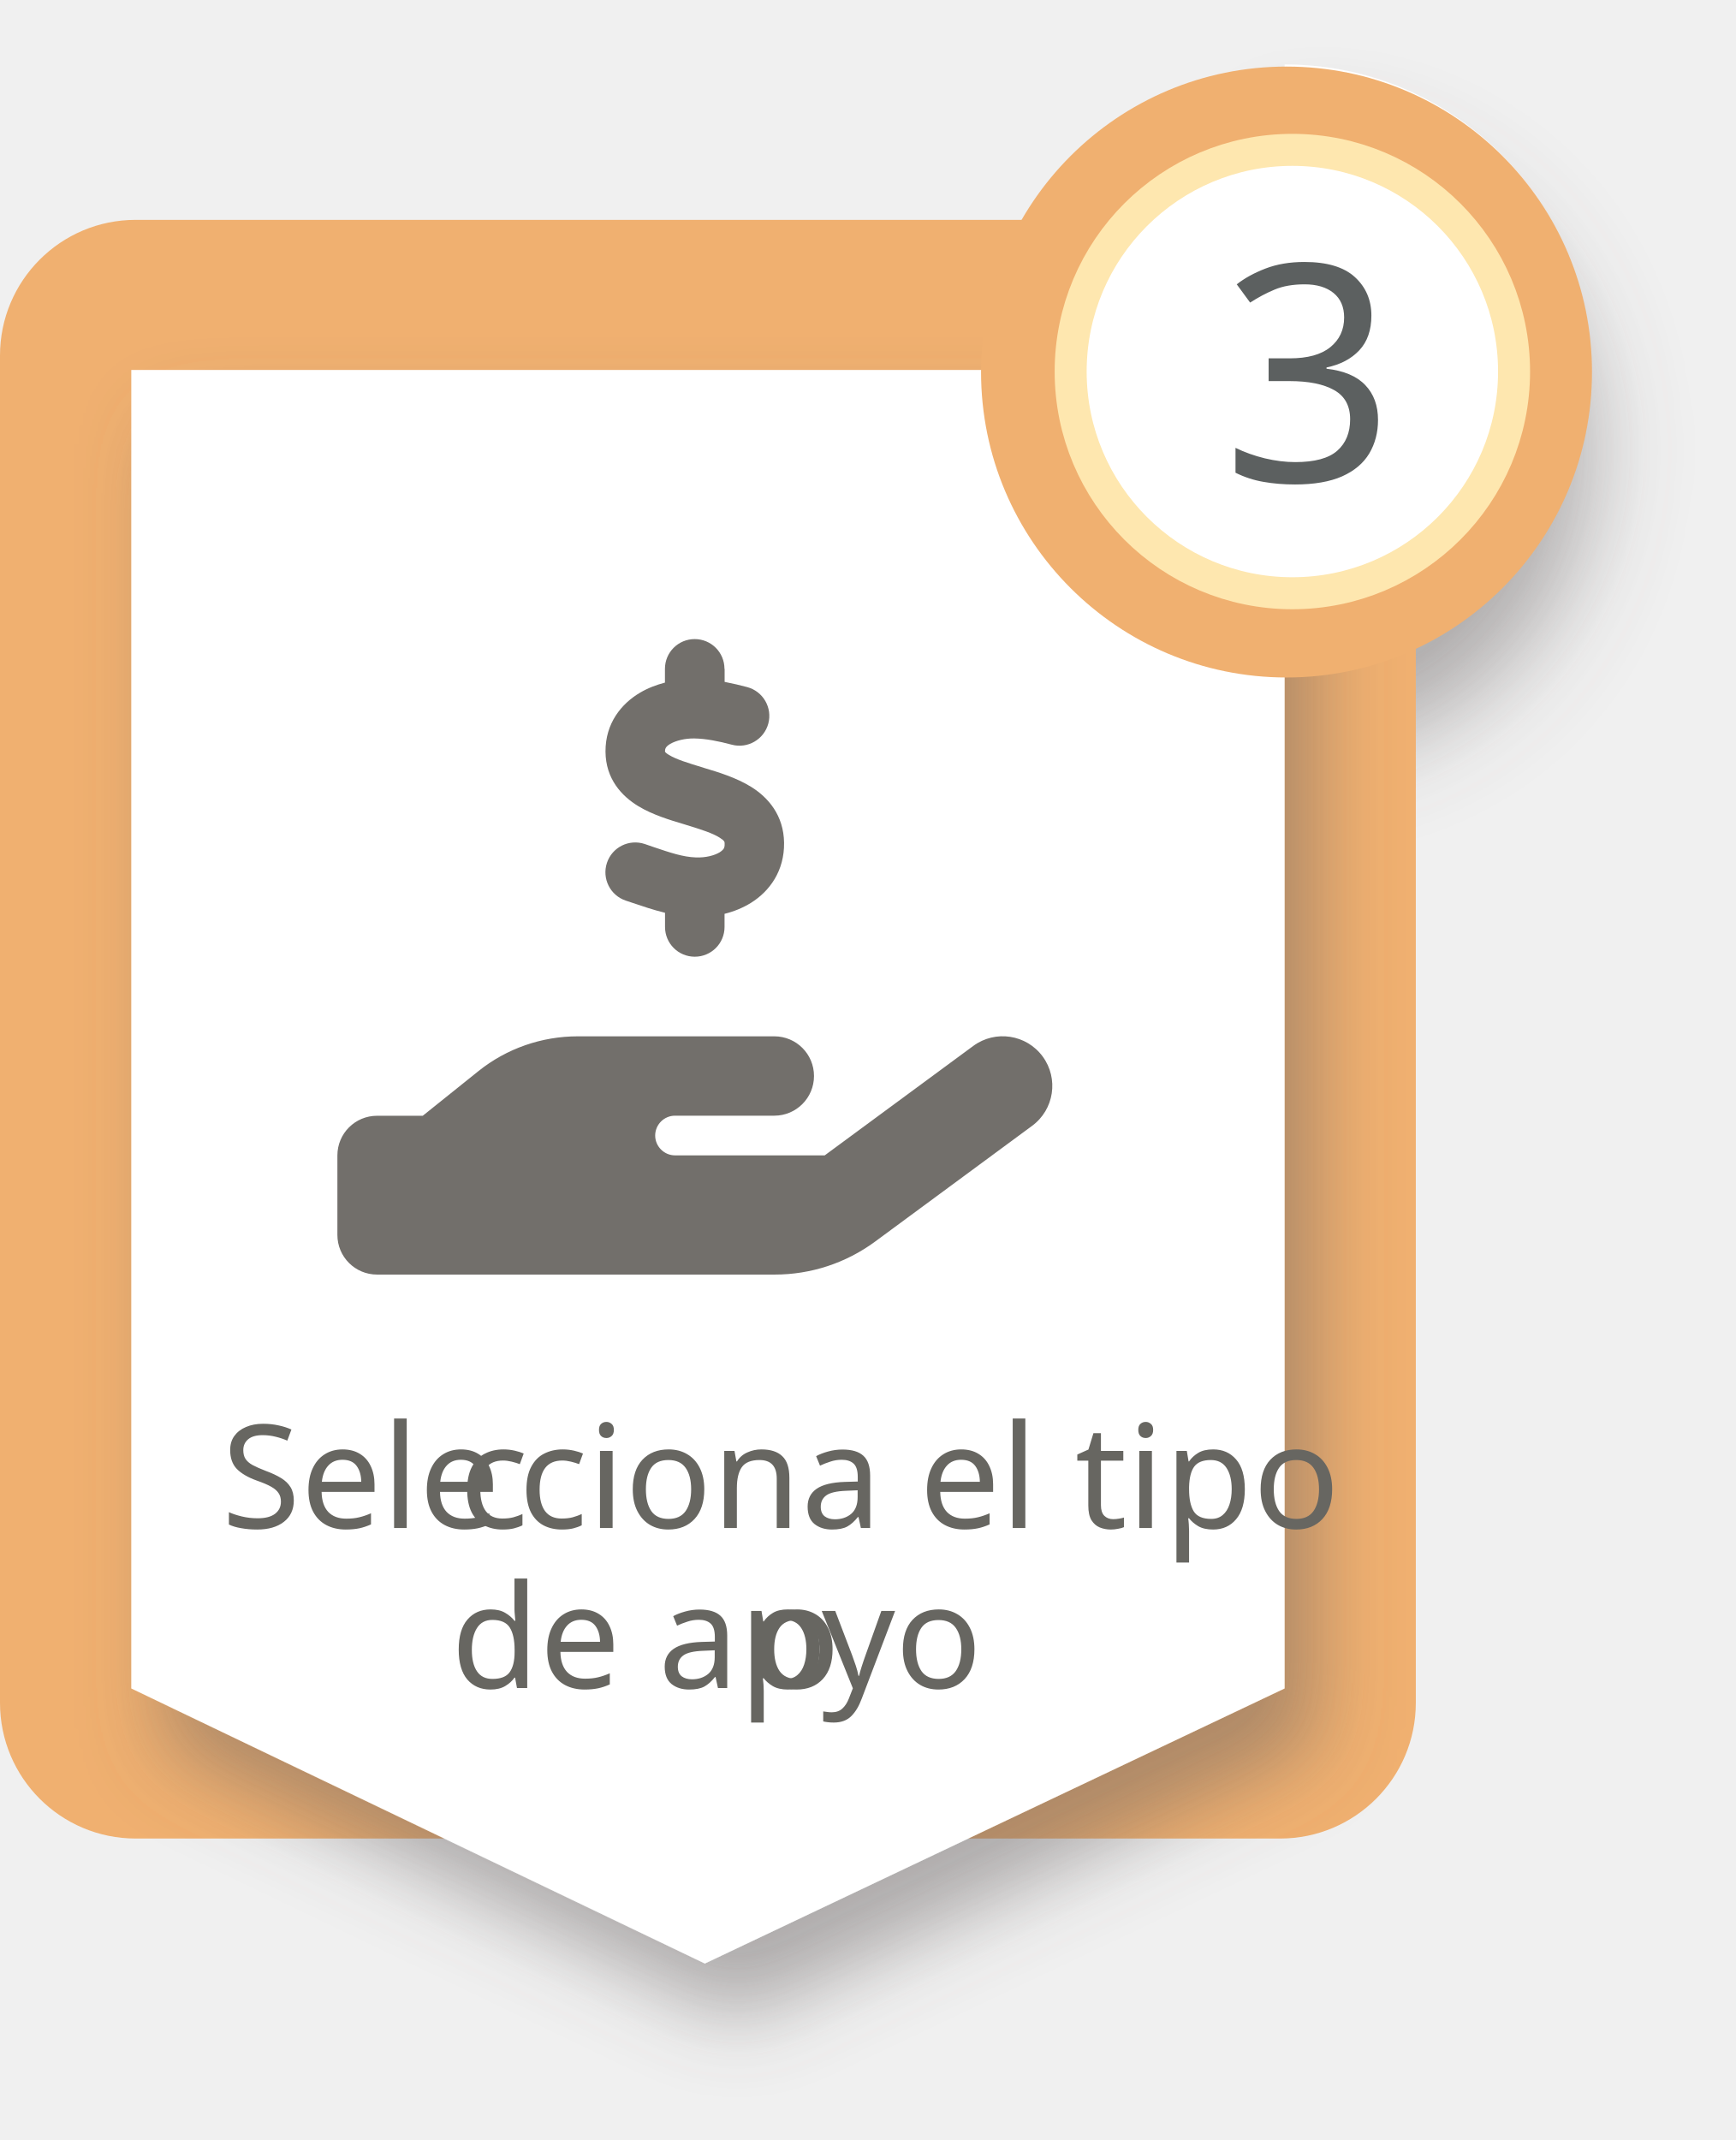
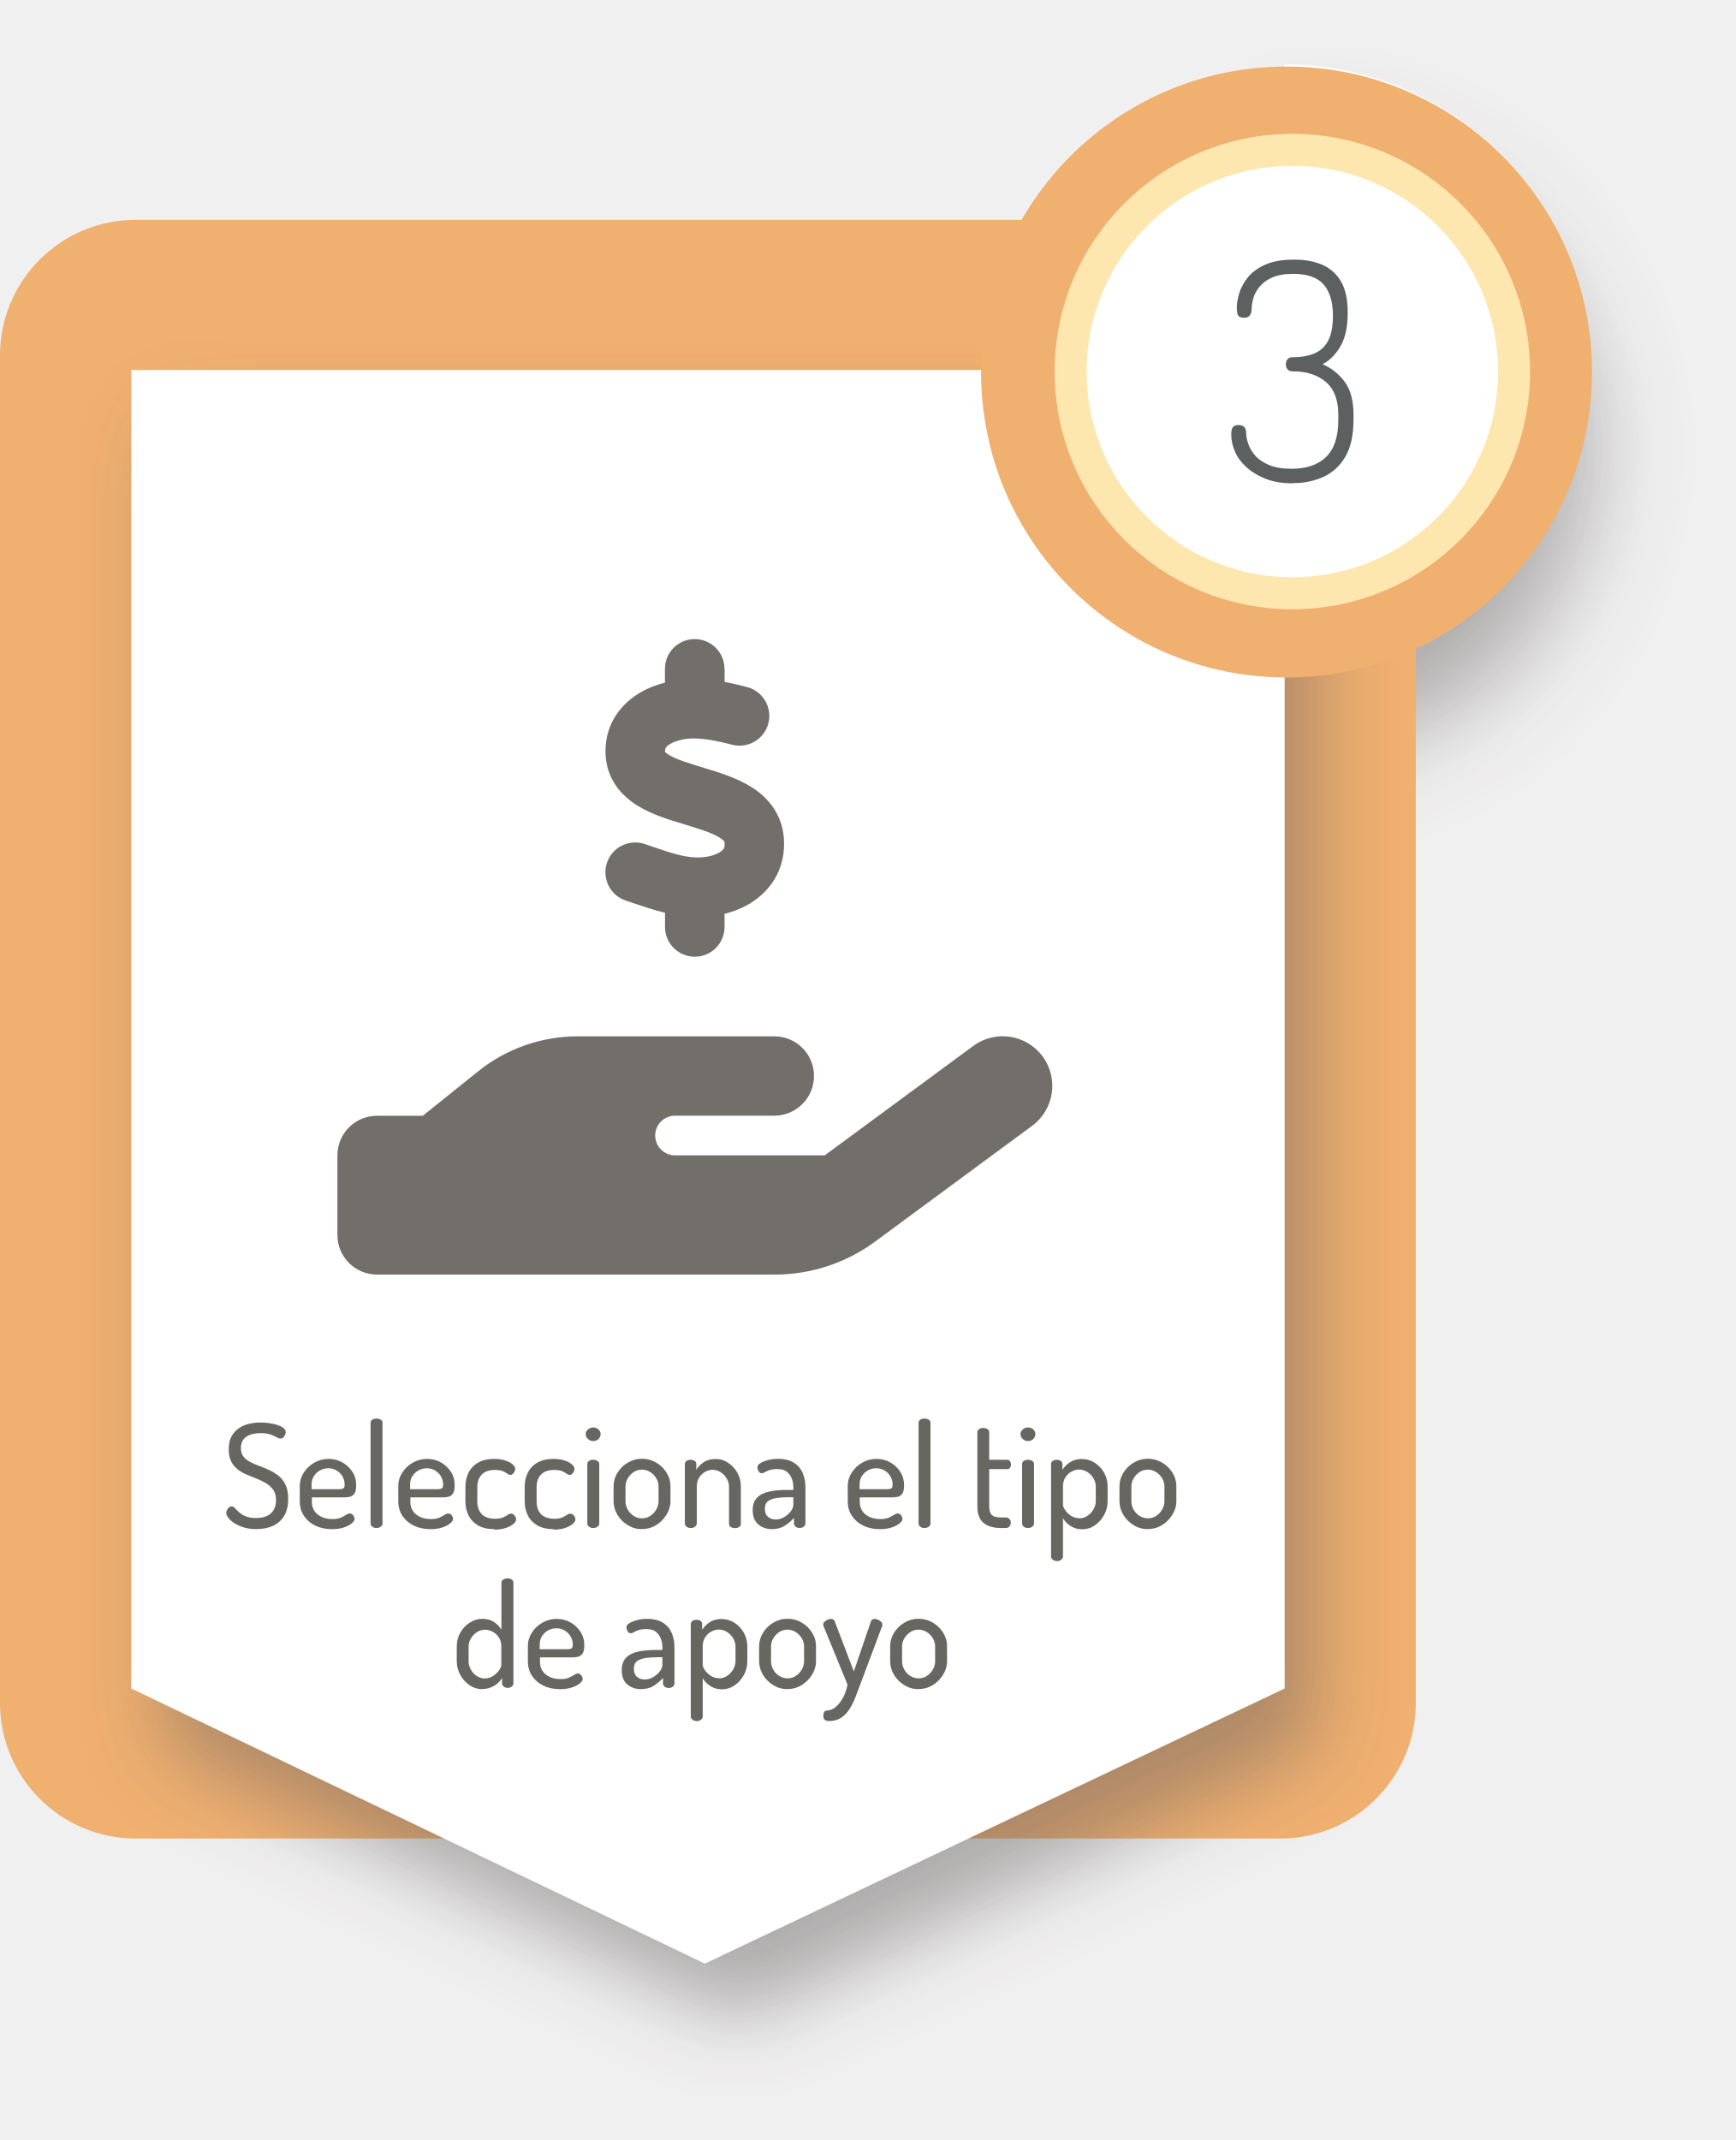
<svg xmlns="http://www.w3.org/2000/svg" viewBox="0 0 216.97 267.48">
  <defs>
-     <style>.cls-1{fill:#5c6060;font-family:Dosis-Light, Dosis;font-size:37.9px;font-variation-settings:'wght' 300;}.cls-2{fill:#f0b070;}.cls-3{fill:#726f6b;}.cls-4{letter-spacing:0em;}.cls-5{mix-blend-mode:color-dodge;}.cls-5,.cls-6,.cls-7{fill:#fff;}.cls-8{letter-spacing:0em;}.cls-6{filter:url(#drop-shadow-1);}.cls-7{filter:url(#drop-shadow-2);}.cls-9{fill:#676661;font-family:Dosis-Medium, Dosis;font-size:18px;font-variation-settings:'wght' 500;}.cls-10{isolation:isolate;}.cls-11{fill:none;mix-blend-mode:screen;stroke:#f0b070;stroke-miterlimit:10;stroke-width:8px;}</style>
+     <style>.cls-1{fill:#676661;}.cls-2{fill:#f0b070;}.cls-3{fill:#5c6060;}.cls-4{fill:#726f6b;}.cls-5{mix-blend-mode:color-dodge;}.cls-5,.cls-6,.cls-7{fill:#fff;}.cls-6{filter:url(#drop-shadow-1);}.cls-7{filter:url(#drop-shadow-2);}.cls-8{isolation:isolate;}.cls-9{fill:none;mix-blend-mode:screen;stroke:#f0b070;stroke-miterlimit:10;stroke-width:8px;}</style>
    <filter id="drop-shadow-1" filterUnits="userSpaceOnUse">
      <feOffset dx="0" dy="10" />
      <feGaussianBlur result="blur" stdDeviation="6" />
      <feFlood flood-color="#665f60" flood-opacity=".48" />
      <feComposite in2="blur" operator="in" />
      <feComposite in="SourceGraphic" />
    </filter>
    <filter id="drop-shadow-2" filterUnits="userSpaceOnUse">
      <feOffset dx="4" dy="7" />
      <feGaussianBlur result="blur-2" stdDeviation="5" />
      <feFlood flood-color="#665f60" flood-opacity=".48" />
      <feComposite in2="blur-2" operator="in" />
      <feComposite in="SourceGraphic" />
    </filter>
  </defs>
-   <g class="cls-10">
+   <g class="cls-8">
    <g id="Layer_2">
      <g id="Layer_6">
        <path class="cls-6" d="M160.57,8.06c21.09,0,38.18,17.09,38.18,38.18s-17.09,38.18-38.18,38.18" />
      </g>
      <g id="Layer_1-2">
        <rect class="cls-2" y="27.48" width="176.96" height="202.32" rx="16.96" ry="16.96" />
        <polygon class="cls-7" points="160.56 211.04 88.1 245.42 16.41 211.04 16.41 46.24 160.56 46.24 160.56 211.04" />
        <circle class="cls-2" cx="160.8" cy="46.5" r="38.18" />
      </g>
-       <g id="Layer_2-2">
-         <text class="cls-9" transform="translate(27.69 190.99)">
-           <tspan x="0" y="0">Sele</tspan>
-           <tspan class="cls-4" x="29.72" y="0">c</tspan>
-           <tspan x="37.13" y="0">ciona el tipo </tspan>
-           <tspan x="28.66" y="20">de ap</tspan>
-           <tspan class="cls-8" x="66.45" y="20">o</tspan>
-           <tspan x="75" y="20">yo</tspan>
-         </text>
-       </g>
      <g id="Layer_3">
-         <path class="cls-3" d="M90.57,83.6v1.63c.99,.19,1.95,.42,2.82,.65,1.99,.53,3.17,2.58,2.64,4.56s-2.58,3.17-4.56,2.64c-1.69-.45-3.27-.76-4.69-.78-1.13-.02-2.28,.26-3.01,.68-.33,.2-.48,.37-.54,.47-.05,.08-.11,.19-.11,.43v.09s.14,.19,.51,.4c.9,.54,2.23,.96,4.25,1.57l.14,.05h0c1.72,.51,4.02,1.21,5.88,2.37,2.13,1.33,4.05,3.55,4.1,6.97,.05,3.49-1.77,6.04-4.14,7.52-1.04,.64-2.16,1.09-3.3,1.37v1.64c0,2.06-1.66,3.72-3.72,3.72s-3.72-1.66-3.72-3.72v-1.77c-1.47-.36-2.82-.82-3.97-1.21-.33-.11-.64-.22-.93-.31-1.95-.65-3.01-2.76-2.36-4.72s2.76-3.01,4.72-2.36c.4,.14,.78,.26,1.13,.39,2.11,.71,3.63,1.23,5.26,1.29,1.24,.05,2.34-.25,2.98-.64,.29-.19,.43-.34,.5-.45,.06-.09,.14-.28,.12-.64v-.03c0-.16,0-.33-.62-.71-.88-.56-2.22-.99-4.2-1.6l-.29-.09c-1.68-.5-3.88-1.16-5.65-2.23-2.09-1.26-4.11-3.41-4.13-6.84-.02-3.55,2-5.99,4.3-7.35,.99-.59,2.06-.99,3.13-1.27v-1.72c0-2.06,1.66-3.72,3.72-3.72s3.72,1.66,3.72,3.72h.03Zm39.75,48.45c2.03,2.76,1.44,6.64-1.32,8.67l-19.64,14.48c-3.63,2.67-8.01,4.11-12.52,4.11H47.13c-2.75,0-4.96-2.22-4.96-4.96v-9.93c0-2.75,2.22-4.96,4.96-4.96h5.71l6.97-5.59c3.52-2.82,7.9-4.34,12.41-4.34h24.56c2.75,0,4.96,2.22,4.96,4.96s-2.22,4.96-4.96,4.96h-12.41c-1.37,0-2.48,1.12-2.48,2.48s1.12,2.48,2.48,2.48h18.71l18.57-13.68c2.76-2.03,6.64-1.44,8.67,1.32Zm-58.12,7.4h0Z" />
+         <path class="cls-4" d="M90.57,83.6v1.63c.99,.19,1.95,.42,2.82,.65,1.99,.53,3.17,2.58,2.64,4.56s-2.58,3.17-4.56,2.64c-1.69-.45-3.27-.76-4.69-.78-1.13-.02-2.28,.26-3.01,.68-.33,.2-.48,.37-.54,.47-.05,.08-.11,.19-.11,.43v.09s.14,.19,.51,.4c.9,.54,2.23,.96,4.25,1.57l.14,.05h0c1.72,.51,4.02,1.21,5.88,2.37,2.13,1.33,4.05,3.55,4.1,6.97,.05,3.49-1.77,6.04-4.14,7.52-1.04,.64-2.16,1.09-3.3,1.37v1.64c0,2.06-1.66,3.72-3.72,3.72s-3.72-1.66-3.72-3.72v-1.77c-1.47-.36-2.82-.82-3.97-1.21-.33-.11-.64-.22-.93-.31-1.95-.65-3.01-2.76-2.36-4.72s2.76-3.01,4.72-2.36c.4,.14,.78,.26,1.13,.39,2.11,.71,3.63,1.23,5.26,1.29,1.24,.05,2.34-.25,2.98-.64,.29-.19,.43-.34,.5-.45,.06-.09,.14-.28,.12-.64v-.03c0-.16,0-.33-.62-.71-.88-.56-2.22-.99-4.2-1.6l-.29-.09c-1.68-.5-3.88-1.16-5.65-2.23-2.09-1.26-4.11-3.41-4.13-6.84-.02-3.55,2-5.99,4.3-7.35,.99-.59,2.06-.99,3.13-1.27v-1.72c0-2.06,1.66-3.72,3.72-3.72s3.72,1.66,3.72,3.72h.03Zm39.75,48.45c2.03,2.76,1.44,6.64-1.32,8.67l-19.64,14.48c-3.63,2.67-8.01,4.11-12.52,4.11H47.13c-2.75,0-4.96-2.22-4.96-4.96v-9.93c0-2.75,2.22-4.96,4.96-4.96h5.71l6.97-5.59c3.52-2.82,7.9-4.34,12.41-4.34h24.56c2.75,0,4.96,2.22,4.96,4.96s-2.22,4.96-4.96,4.96h-12.41c-1.37,0-2.48,1.12-2.48,2.48s1.12,2.48,2.48,2.48h18.71l18.57-13.68c2.76-2.03,6.64-1.44,8.67,1.32Zm-58.12,7.4h0Z" />
      </g>
      <g id="Layer_5">
        <g>
          <circle class="cls-5" cx="161.53" cy="46.44" r="25.71" />
-           <circle class="cls-11" cx="161.53" cy="46.44" r="25.71" />
+           <circle class="cls-9" cx="161.53" cy="46.44" r="25.71" />
        </g>
      </g>
-       <g id="Layer_4">
-         <text class="cls-1" transform="translate(152.72 60.18)">
-           <tspan x="0" y="0">3</tspan>
-         </text>
+       <g id="Layer_7">
+         <g>
+           <path class="cls-1" d="M32.1,191.13c-.77,0-1.44-.12-2.02-.35s-1.02-.51-1.33-.83c-.31-.32-.47-.6-.47-.85,0-.12,.03-.24,.1-.37s.15-.23,.25-.32,.21-.13,.31-.13c.14,0,.29,.07,.42,.22,.14,.14,.31,.32,.52,.51,.21,.2,.48,.37,.82,.51,.34,.14,.77,.22,1.31,.22,.5,0,.94-.08,1.31-.24s.66-.41,.87-.74,.31-.75,.31-1.25-.11-.94-.32-1.26c-.22-.32-.5-.59-.85-.81-.35-.22-.74-.41-1.15-.58-.41-.17-.83-.34-1.26-.51-.43-.17-.81-.39-1.16-.65s-.63-.59-.85-1c-.22-.41-.32-.92-.32-1.55,0-.66,.12-1.21,.36-1.64,.24-.43,.56-.77,.95-1.03s.83-.43,1.29-.53c.46-.1,.92-.15,1.36-.15,.32,0,.67,.02,1.03,.07,.36,.05,.7,.12,1.03,.22,.32,.1,.59,.22,.79,.37,.2,.15,.31,.33,.31,.53,0,.1-.02,.21-.07,.33-.05,.13-.12,.24-.22,.34-.1,.1-.22,.15-.36,.15-.13,0-.29-.06-.49-.17s-.45-.23-.77-.34c-.32-.11-.73-.17-1.25-.17-.43,0-.84,.06-1.21,.18s-.68,.32-.9,.59c-.22,.28-.33,.64-.33,1.1,0,.43,.11,.79,.32,1.06,.22,.28,.5,.5,.85,.68,.35,.18,.73,.35,1.15,.5,.42,.15,.84,.32,1.26,.52,.42,.2,.81,.44,1.16,.73s.64,.66,.85,1.12c.22,.46,.32,1.04,.32,1.74,0,.86-.17,1.58-.51,2.13-.34,.56-.81,.97-1.4,1.24-.59,.27-1.27,.4-2.03,.4Z" />
+           <path class="cls-1" d="M41.48,191.13c-.78,0-1.47-.15-2.07-.44-.6-.29-1.07-.7-1.42-1.22-.35-.52-.52-1.13-.52-1.83v-1.89c0-.61,.17-1.18,.5-1.69,.33-.52,.77-.93,1.31-1.24s1.13-.47,1.78-.47,1.2,.14,1.72,.43,.94,.68,1.26,1.17,.48,1.06,.48,1.71c0,.48-.08,.83-.23,1.04-.16,.21-.35,.34-.59,.39-.24,.05-.49,.07-.76,.07h-3.96v.54c0,.67,.24,1.2,.72,1.59,.48,.39,1.1,.58,1.85,.58,.44,0,.8-.06,1.06-.18,.26-.12,.48-.24,.65-.35,.17-.11,.32-.17,.45-.17s.24,.04,.33,.12c.09,.08,.16,.17,.21,.28,.05,.11,.07,.2,.07,.29,0,.16-.11,.33-.34,.53-.23,.2-.56,.37-.98,.52-.43,.15-.93,.22-1.5,.22Zm-2.52-4.99h3.33c.32,0,.54-.04,.64-.12,.1-.08,.15-.23,.15-.46,0-.36-.09-.69-.26-1s-.42-.55-.73-.75c-.31-.19-.67-.29-1.06-.29-.37,0-.71,.09-1.03,.26-.31,.17-.56,.41-.76,.71-.19,.3-.29,.63-.29,.99v.65Z" />
+           <path class="cls-1" d="M47.06,190.99c-.22,0-.39-.06-.53-.17-.14-.11-.21-.24-.21-.37v-12.62c0-.16,.07-.28,.21-.38,.14-.1,.31-.14,.53-.14,.2,0,.38,.05,.53,.14,.15,.1,.22,.22,.22,.38v12.62c0,.13-.07,.25-.22,.37-.15,.11-.33,.17-.53,.17Z" />
+           <path class="cls-1" d="M53.79,191.13c-.78,0-1.47-.15-2.07-.44-.6-.29-1.07-.7-1.42-1.22-.35-.52-.52-1.13-.52-1.83v-1.89c0-.61,.17-1.18,.5-1.69,.33-.52,.77-.93,1.31-1.24s1.13-.47,1.78-.47,1.2,.14,1.72,.43,.94,.68,1.26,1.17,.48,1.06,.48,1.71c0,.48-.08,.83-.23,1.04-.16,.21-.35,.34-.59,.39-.24,.05-.49,.07-.76,.07h-3.96v.54c0,.67,.24,1.2,.72,1.59,.48,.39,1.1,.58,1.85,.58,.44,0,.8-.06,1.06-.18,.26-.12,.48-.24,.65-.35,.17-.11,.32-.17,.45-.17s.24,.04,.33,.12c.09,.08,.16,.17,.21,.28,.05,.11,.07,.2,.07,.29,0,.16-.11,.33-.34,.53-.23,.2-.56,.37-.98,.52-.43,.15-.93,.22-1.5,.22Zm-2.52-4.99h3.33c.32,0,.54-.04,.64-.12,.1-.08,.15-.23,.15-.46,0-.36-.09-.69-.26-1s-.42-.55-.73-.75c-.31-.19-.67-.29-1.06-.29-.37,0-.71,.09-1.03,.26-.31,.17-.56,.41-.76,.71-.19,.3-.29,.63-.29,.99v.65Z" />
+           <path class="cls-1" d="M61.79,191.13c-.83,0-1.51-.16-2.04-.47-.53-.31-.93-.73-1.19-1.25-.26-.52-.39-1.11-.39-1.77v-1.8c0-.65,.13-1.24,.39-1.76,.26-.53,.65-.95,1.19-1.26,.53-.31,1.21-.47,2.02-.47,.53,0,.99,.07,1.39,.2,.4,.13,.7,.29,.92,.49,.22,.19,.32,.38,.32,.56,0,.1-.03,.2-.08,.32-.05,.11-.13,.21-.22,.3s-.2,.13-.31,.13-.25-.05-.39-.16c-.14-.11-.32-.21-.56-.31-.23-.1-.56-.15-.98-.15-.73,0-1.28,.19-1.65,.58s-.55,.91-.55,1.57v1.8c0,.66,.18,1.18,.55,1.57,.37,.38,.92,.58,1.67,.58,.43,0,.77-.06,1.01-.17,.24-.11,.43-.22,.57-.32,.14-.1,.27-.15,.4-.15s.25,.04,.34,.12c.1,.08,.17,.17,.23,.28,.05,.11,.08,.22,.08,.32,0,.18-.11,.37-.34,.57-.23,.2-.55,.37-.95,.5-.41,.14-.88,.21-1.42,.21Z" />
+           <path class="cls-1" d="M69.2,191.13c-.83,0-1.51-.16-2.04-.47-.53-.31-.93-.73-1.19-1.25-.26-.52-.39-1.11-.39-1.77v-1.8c0-.65,.13-1.24,.39-1.76,.26-.53,.65-.95,1.19-1.26,.53-.31,1.21-.47,2.02-.47,.53,0,.99,.07,1.39,.2,.4,.13,.7,.29,.92,.49,.22,.19,.32,.38,.32,.56,0,.1-.03,.2-.08,.32-.05,.11-.13,.21-.22,.3s-.2,.13-.31,.13-.25-.05-.39-.16c-.14-.11-.32-.21-.56-.31-.23-.1-.56-.15-.98-.15-.73,0-1.28,.19-1.65,.58s-.55,.91-.55,1.57v1.8c0,.66,.18,1.18,.55,1.57,.37,.38,.92,.58,1.67,.58,.43,0,.77-.06,1.01-.17,.24-.11,.43-.22,.57-.32,.14-.1,.27-.15,.4-.15s.25,.04,.34,.12c.1,.08,.17,.17,.23,.28,.05,.11,.08,.22,.08,.32,0,.18-.11,.37-.34,.57-.23,.2-.55,.37-.95,.5-.41,.14-.88,.21-1.42,.21Z" />
+           <path class="cls-1" d="M74.15,180.12c-.25,0-.47-.09-.66-.26s-.28-.38-.28-.6,.09-.43,.28-.59,.4-.25,.66-.25,.48,.08,.66,.25,.26,.37,.26,.59-.09,.43-.26,.6-.39,.26-.66,.26Zm0,10.87c-.21,0-.39-.06-.53-.17-.14-.11-.21-.24-.21-.37v-7.47c0-.16,.07-.28,.21-.38,.14-.1,.32-.14,.53-.14s.38,.05,.53,.14c.15,.1,.22,.22,.22,.38v7.47c0,.13-.07,.25-.22,.37s-.33,.17-.53,.17Z" />
+           <path class="cls-1" d="M80.24,191.13c-.64,0-1.22-.16-1.76-.49-.54-.32-.97-.75-1.3-1.29-.32-.53-.49-1.11-.49-1.72v-1.84c0-.61,.16-1.18,.48-1.7,.32-.52,.75-.95,1.29-1.27,.54-.32,1.13-.49,1.78-.49s1.22,.16,1.76,.47,.97,.73,1.3,1.25c.33,.52,.5,1.1,.5,1.74v1.84c0,.6-.17,1.17-.5,1.7-.33,.53-.76,.97-1.3,1.3s-1.13,.49-1.76,.49Zm0-1.35c.38,0,.73-.1,1.04-.31,.31-.2,.56-.47,.75-.8,.19-.33,.28-.67,.28-1.03v-1.84c0-.36-.09-.7-.28-1.02-.19-.32-.44-.58-.75-.78-.31-.2-.66-.31-1.04-.31s-.73,.1-1.04,.31c-.31,.2-.55,.47-.74,.78-.19,.32-.28,.66-.28,1.02v1.84c0,.36,.09,.71,.27,1.03,.18,.33,.43,.6,.75,.8,.32,.2,.66,.31,1.04,.31Z" />
+           <path class="cls-1" d="M86.34,190.99c-.22,0-.39-.06-.53-.17-.14-.11-.21-.24-.21-.37v-7.47c0-.16,.07-.28,.21-.38,.14-.1,.32-.14,.53-.14,.19,0,.35,.05,.49,.14,.13,.1,.2,.22,.2,.38v.74c.19-.35,.49-.66,.9-.94s.91-.42,1.51-.42,1.1,.16,1.58,.48c.48,.32,.86,.74,1.15,1.25,.29,.52,.43,1.09,.43,1.73v4.64c0,.18-.08,.32-.23,.41-.16,.09-.33,.13-.52,.13-.18,0-.35-.04-.5-.13s-.23-.23-.23-.41v-4.64c0-.35-.09-.68-.28-1.01-.19-.32-.44-.59-.75-.79-.31-.2-.65-.31-1.03-.31-.32,0-.64,.09-.94,.26-.3,.17-.55,.41-.74,.72-.19,.31-.29,.68-.29,1.12v4.64c0,.13-.08,.25-.22,.37-.15,.11-.33,.17-.53,.17Z" />
+           <path class="cls-1" d="M96.51,191.13c-.67,0-1.25-.19-1.72-.58-.47-.39-.71-.99-.71-1.81,0-.66,.18-1.17,.54-1.54s.86-.62,1.49-.76,1.36-.21,2.19-.21h.86v-.38c0-.36-.07-.71-.2-1.05-.13-.34-.34-.62-.62-.85-.28-.22-.67-.33-1.16-.33-.42,0-.75,.04-1,.13-.25,.08-.44,.17-.58,.26-.14,.09-.27,.13-.38,.13-.18,0-.32-.09-.41-.26-.1-.17-.14-.34-.14-.5,0-.19,.13-.37,.4-.52,.26-.16,.59-.28,.99-.38,.4-.1,.79-.14,1.17-.14,.84,0,1.51,.17,2.02,.5s.87,.77,1.09,1.3c.22,.53,.33,1.09,.33,1.69v4.61c0,.14-.07,.27-.21,.38-.14,.11-.32,.16-.53,.16-.19,0-.35-.05-.49-.16-.13-.11-.2-.23-.2-.38v-.72c-.31,.36-.69,.68-1.13,.97-.44,.29-.97,.43-1.58,.43Zm.47-1.21c.35,0,.69-.1,1.02-.29,.33-.19,.61-.43,.83-.72,.22-.29,.33-.56,.33-.83v-.94h-.63c-.5,0-.98,.03-1.43,.09-.45,.06-.81,.19-1.09,.39-.28,.2-.41,.51-.41,.95,0,.47,.13,.81,.4,1.03,.26,.22,.59,.32,.99,.32Z" />
+           <path class="cls-1" d="M109.97,191.13c-.78,0-1.47-.15-2.07-.44-.6-.29-1.07-.7-1.42-1.22-.35-.52-.52-1.13-.52-1.83v-1.89c0-.61,.16-1.18,.5-1.69,.33-.52,.76-.93,1.3-1.24s1.13-.47,1.78-.47,1.2,.14,1.72,.43c.52,.29,.94,.68,1.26,1.17s.48,1.06,.48,1.71c0,.48-.08,.83-.23,1.04s-.35,.34-.59,.39c-.24,.05-.49,.07-.76,.07h-3.96v.54c0,.67,.24,1.2,.72,1.59,.48,.39,1.1,.58,1.85,.58,.44,0,.8-.06,1.06-.18,.26-.12,.48-.24,.65-.35,.17-.11,.32-.17,.45-.17s.24,.04,.33,.12,.16,.17,.21,.28c.05,.11,.07,.2,.07,.29,0,.16-.11,.33-.34,.53-.23,.2-.56,.37-.98,.52-.43,.15-.93,.22-1.5,.22Zm-2.52-4.99h3.33c.32,0,.54-.04,.64-.12,.1-.08,.15-.23,.15-.46,0-.36-.09-.69-.26-1s-.42-.55-.73-.75c-.31-.19-.67-.29-1.06-.29-.37,0-.71,.09-1.03,.26-.31,.17-.56,.41-.76,.71-.19,.3-.29,.63-.29,.99v.65Z" />
+           <path class="cls-1" d="M115.55,190.99c-.22,0-.39-.06-.53-.17s-.21-.24-.21-.37v-12.62c0-.16,.07-.28,.21-.38,.14-.1,.32-.14,.53-.14,.2,0,.38,.05,.53,.14,.15,.1,.22,.22,.22,.38v12.62c0,.13-.08,.25-.22,.37-.15,.11-.33,.17-.53,.17Z" />
+           <path class="cls-1" d="M125.14,190.99c-.97,0-1.71-.22-2.22-.65-.51-.43-.76-1.12-.76-2.07v-9.27c0-.16,.08-.28,.23-.38,.16-.1,.32-.14,.5-.14,.19,0,.37,.05,.52,.14,.16,.1,.23,.22,.23,.38v3.46h2.27c.14,0,.25,.06,.33,.18s.12,.26,.12,.41-.04,.29-.12,.41c-.08,.11-.19,.17-.33,.17h-2.27v4.64c0,.52,.11,.88,.33,1.09,.22,.21,.61,.31,1.16,.31h.56c.22,0,.38,.07,.49,.2,.11,.13,.16,.28,.16,.45s-.05,.32-.16,.46c-.11,.14-.27,.21-.49,.21h-.56Z" />
+           <path class="cls-1" d="M128.49,180.12c-.25,0-.47-.09-.66-.26-.19-.17-.28-.38-.28-.6s.09-.43,.28-.59c.19-.17,.41-.25,.66-.25s.48,.08,.66,.25,.26,.37,.26,.59-.09,.43-.26,.6-.39,.26-.66,.26Zm0,10.87c-.22,0-.39-.06-.53-.17-.14-.11-.21-.24-.21-.37v-7.47c0-.16,.07-.28,.21-.38,.14-.1,.32-.14,.53-.14,.2,0,.38,.05,.53,.14,.15,.1,.22,.22,.22,.38v7.47c0,.13-.08,.25-.22,.37-.15,.11-.33,.17-.53,.17Z" />
+           <path class="cls-1" d="M132.09,195.11c-.2,0-.38-.06-.51-.17-.14-.11-.21-.24-.21-.37v-11.59c0-.16,.07-.28,.21-.38,.14-.1,.31-.14,.51-.14s.37,.05,.5,.14c.13,.1,.2,.22,.2,.38v.74c.2-.35,.51-.66,.92-.94s.91-.42,1.49-.42,1.15,.16,1.64,.48c.49,.32,.88,.74,1.17,1.25,.29,.52,.43,1.09,.43,1.73v1.84c0,.6-.15,1.17-.44,1.7-.29,.53-.68,.97-1.16,1.3-.48,.33-1.01,.49-1.58,.49-.54,0-1.03-.14-1.46-.42-.43-.28-.74-.61-.94-.98v4.84c0,.13-.08,.25-.23,.37-.15,.11-.33,.17-.55,.17Zm2.81-5.33c.36,0,.7-.1,1.01-.31,.31-.2,.56-.47,.76-.81,.19-.34,.29-.68,.29-1.03v-1.84c0-.35-.1-.68-.29-1.01-.19-.32-.44-.59-.76-.79-.31-.2-.66-.31-1.04-.31-.32,0-.64,.09-.95,.26-.31,.17-.56,.41-.76,.72-.2,.31-.3,.68-.3,1.12v2.32c0,.16,.09,.37,.26,.63,.17,.26,.41,.5,.72,.71,.31,.21,.66,.32,1.05,.32Z" />
+           <path class="cls-1" d="M143.47,191.13c-.64,0-1.22-.16-1.76-.49-.54-.32-.97-.75-1.3-1.29-.32-.53-.49-1.11-.49-1.72v-1.84c0-.61,.16-1.18,.48-1.7,.32-.52,.75-.95,1.29-1.27,.54-.32,1.13-.49,1.78-.49s1.22,.16,1.76,.47,.97,.73,1.3,1.25c.33,.52,.5,1.1,.5,1.74v1.84c0,.6-.17,1.17-.5,1.7-.33,.53-.76,.97-1.3,1.3s-1.13,.49-1.76,.49Zm0-1.35c.38,0,.73-.1,1.04-.31,.31-.2,.56-.47,.75-.8,.19-.33,.28-.67,.28-1.03v-1.84c0-.36-.09-.7-.28-1.02-.19-.32-.44-.58-.75-.78-.31-.2-.66-.31-1.04-.31s-.73,.1-1.04,.31c-.31,.2-.55,.47-.74,.78-.19,.32-.28,.66-.28,1.02v1.84c0,.36,.09,.71,.27,1.03,.18,.33,.43,.6,.75,.8,.32,.2,.66,.31,1.04,.31Z" />
+           <path class="cls-1" d="M60.27,211.13c-.56,0-1.09-.16-1.57-.49-.49-.33-.88-.76-1.17-1.3-.29-.53-.44-1.1-.44-1.7v-1.84c0-.64,.15-1.21,.44-1.73,.29-.52,.68-.93,1.17-1.25,.49-.32,1.02-.48,1.61-.48s1.06,.14,1.47,.42c.4,.28,.7,.6,.89,.94v-5.89c0-.16,.07-.28,.23-.38,.15-.1,.33-.14,.55-.14s.39,.05,.52,.14c.13,.1,.2,.22,.2,.38v12.62c0,.13-.07,.25-.2,.37-.13,.11-.31,.17-.52,.17-.19,0-.36-.06-.49-.17-.14-.11-.21-.24-.21-.37v-.72c-.18,.37-.5,.7-.95,.98-.46,.28-.96,.42-1.51,.42Zm.36-1.35c.38,0,.73-.1,1.03-.32,.31-.21,.55-.45,.73-.71,.18-.26,.27-.47,.27-.63v-2.32c0-.44-.1-.82-.3-1.12-.2-.31-.45-.55-.77-.72-.31-.17-.63-.26-.95-.26-.38,0-.73,.1-1.04,.31-.31,.2-.56,.47-.75,.79-.19,.32-.28,.66-.28,1.01v1.84c0,.35,.09,.69,.28,1.03,.19,.34,.43,.61,.75,.81s.65,.31,1.03,.31Z" />
+           <path class="cls-1" d="M69.99,211.13c-.78,0-1.47-.15-2.07-.44-.6-.29-1.07-.7-1.42-1.22-.35-.52-.52-1.13-.52-1.83v-1.89c0-.61,.17-1.18,.5-1.69,.33-.52,.77-.93,1.31-1.24s1.13-.47,1.78-.47,1.2,.14,1.72,.43,.94,.68,1.26,1.17,.48,1.06,.48,1.71c0,.48-.08,.83-.23,1.04-.16,.21-.35,.34-.59,.39-.24,.05-.49,.07-.76,.07h-3.96v.54c0,.67,.24,1.2,.72,1.59,.48,.39,1.1,.58,1.85,.58,.44,0,.8-.06,1.06-.18,.26-.12,.48-.24,.65-.35,.17-.11,.32-.17,.45-.17s.24,.04,.33,.12c.09,.08,.16,.17,.21,.28,.05,.11,.07,.2,.07,.29,0,.16-.11,.33-.34,.53-.23,.2-.56,.37-.98,.52-.43,.15-.93,.22-1.5,.22Zm-2.52-4.99h3.33c.32,0,.54-.04,.64-.12,.1-.08,.15-.23,.15-.46,0-.36-.09-.69-.26-1s-.42-.55-.73-.75c-.31-.19-.67-.29-1.06-.29-.37,0-.71,.09-1.03,.26-.31,.17-.56,.41-.76,.71-.19,.3-.29,.63-.29,.99v.65Z" />
+           <path class="cls-1" d="M80.14,211.13c-.67,0-1.25-.19-1.72-.58-.47-.39-.71-.99-.71-1.81,0-.66,.18-1.17,.54-1.54s.86-.62,1.49-.76,1.36-.21,2.19-.21h.86v-.38c0-.36-.07-.71-.2-1.05-.13-.34-.34-.62-.62-.85-.28-.22-.67-.33-1.16-.33-.42,0-.75,.04-1,.13-.25,.08-.44,.17-.58,.26-.14,.09-.27,.13-.38,.13-.18,0-.32-.09-.41-.26-.1-.17-.14-.34-.14-.5,0-.19,.13-.37,.4-.52,.26-.16,.59-.28,.99-.38,.4-.1,.79-.14,1.17-.14,.84,0,1.51,.17,2.02,.5s.87,.77,1.09,1.3c.22,.53,.33,1.09,.33,1.69v4.61c0,.14-.07,.27-.21,.38-.14,.11-.32,.16-.53,.16-.19,0-.35-.05-.49-.16-.13-.11-.2-.23-.2-.38v-.72c-.31,.36-.69,.68-1.13,.97-.44,.29-.97,.43-1.58,.43Zm.47-1.21c.35,0,.69-.1,1.02-.29,.33-.19,.61-.43,.83-.72,.22-.29,.33-.56,.33-.83v-.94h-.63c-.5,0-.98,.03-1.43,.09-.45,.06-.81,.19-1.09,.39-.28,.2-.41,.51-.41,.95,0,.47,.13,.81,.4,1.03,.26,.22,.59,.32,.99,.32Z" />
+           <path class="cls-1" d="M87.06,215.11c-.2,0-.38-.06-.51-.17-.14-.11-.21-.24-.21-.37v-11.59c0-.16,.07-.28,.21-.38,.14-.1,.31-.14,.51-.14s.37,.05,.5,.14c.13,.1,.2,.22,.2,.38v.74c.2-.35,.51-.66,.92-.94s.91-.42,1.49-.42,1.15,.16,1.64,.48c.49,.32,.88,.74,1.17,1.25,.29,.52,.43,1.09,.43,1.73v1.84c0,.6-.15,1.17-.44,1.7-.29,.53-.68,.97-1.16,1.3-.48,.33-1.01,.49-1.58,.49-.54,0-1.03-.14-1.46-.42-.43-.28-.74-.61-.94-.98v4.84c0,.13-.08,.25-.23,.37-.15,.11-.33,.17-.55,.17Zm2.81-5.33c.36,0,.7-.1,1.01-.31,.31-.2,.56-.47,.76-.81,.19-.34,.29-.68,.29-1.03v-1.84c0-.35-.1-.68-.29-1.01-.19-.32-.44-.59-.76-.79-.31-.2-.66-.31-1.04-.31-.32,0-.64,.09-.95,.26-.31,.17-.56,.41-.76,.72-.2,.31-.3,.68-.3,1.12v2.32c0,.16,.09,.37,.26,.63,.17,.26,.41,.5,.72,.71,.31,.21,.66,.32,1.05,.32Z" />
+           <path class="cls-1" d="M98.43,211.13c-.64,0-1.22-.16-1.76-.49-.54-.32-.97-.75-1.3-1.29-.32-.53-.49-1.11-.49-1.72v-1.84c0-.61,.16-1.18,.48-1.7,.32-.52,.75-.95,1.29-1.27,.54-.32,1.13-.49,1.78-.49s1.22,.16,1.76,.47,.97,.73,1.3,1.25c.33,.52,.5,1.1,.5,1.74v1.84c0,.6-.17,1.17-.5,1.7-.33,.53-.76,.97-1.3,1.3s-1.13,.49-1.76,.49Zm0-1.35c.38,0,.73-.1,1.04-.31,.31-.2,.56-.47,.75-.8,.19-.33,.28-.67,.28-1.03v-1.84c0-.36-.09-.7-.28-1.02-.19-.32-.44-.58-.75-.78-.31-.2-.66-.31-1.04-.31s-.73,.1-1.04,.31c-.31,.2-.55,.47-.74,.78-.19,.32-.28,.66-.28,1.02v1.84c0,.36,.09,.71,.27,1.03,.18,.33,.43,.6,.75,.8,.32,.2,.66,.31,1.04,.31Z" />
+           <path class="cls-1" d="M103.6,215.11c-.19,0-.35-.04-.49-.13s-.2-.27-.2-.53c0-.17,.03-.32,.1-.45,.07-.13,.18-.2,.33-.2,.26,0,.53-.08,.79-.22,.26-.15,.52-.37,.76-.67s.46-.64,.64-1.04c.18-.4,.31-.83,.4-1.31l-2.99-7.29c-.04-.07-.05-.14-.05-.2,0-.13,.05-.25,.16-.36s.24-.19,.39-.26c.15-.07,.29-.1,.42-.1,.1,0,.19,.02,.29,.07,.1,.05,.16,.13,.18,.23l2.39,6.26,2.14-6.26c.04-.11,.1-.19,.19-.23,.09-.05,.18-.07,.28-.07,.12,0,.25,.03,.41,.1,.15,.07,.28,.15,.39,.26s.16,.23,.16,.38c0,.07-.01,.13-.04,.18l-2.75,7.33c-.18,.49-.37,1-.58,1.53-.21,.53-.45,1.02-.73,1.47-.28,.45-.63,.82-1.05,1.1-.42,.28-.94,.42-1.55,.42Z" />
+           <path class="cls-1" d="M114.81,211.13c-.64,0-1.22-.16-1.76-.49-.54-.32-.97-.75-1.3-1.29-.32-.53-.49-1.11-.49-1.72v-1.84c0-.61,.16-1.18,.48-1.7,.32-.52,.75-.95,1.29-1.27,.54-.32,1.13-.49,1.78-.49s1.22,.16,1.76,.47,.97,.73,1.3,1.25c.33,.52,.5,1.1,.5,1.74v1.84c0,.6-.17,1.17-.5,1.7-.33,.53-.76,.97-1.3,1.3s-1.13,.49-1.76,.49Zm0-1.35c.38,0,.73-.1,1.04-.31,.31-.2,.56-.47,.75-.8,.19-.33,.28-.67,.28-1.03v-1.84c0-.36-.09-.7-.28-1.02-.19-.32-.44-.58-.75-.78-.31-.2-.66-.31-1.04-.31s-.73,.1-1.04,.31c-.31,.2-.55,.47-.74,.78-.19,.32-.28,.66-.28,1.02v1.84c0,.36,.09,.71,.27,1.03,.18,.33,.43,.6,.75,.8,.32,.2,.66,.31,1.04,.31Z" />
+         </g>
+         <path class="cls-3" d="M161.55,60.41c-1.29,0-2.41-.19-3.37-.57-.96-.38-1.76-.87-2.41-1.46-.64-.59-1.12-1.24-1.42-1.95-.3-.71-.46-1.42-.46-2.12,0-.48,.08-.8,.23-.95,.15-.15,.37-.23,.64-.23,.38,0,.64,.09,.78,.27,.14,.18,.21,.4,.21,.68,0,.38,.08,.83,.25,1.35s.46,1.02,.87,1.5c.42,.48,1,.88,1.74,1.19,.75,.32,1.69,.47,2.82,.47,1.87,0,3.31-.49,4.32-1.48s1.52-2.51,1.52-4.59v-.72c0-1.82-.52-3.17-1.55-4.06-1.04-.88-2.43-1.33-4.17-1.33-.3,0-.52-.09-.64-.27-.13-.18-.19-.38-.19-.61s.06-.43,.19-.61c.13-.18,.33-.27,.61-.27,1.11,0,2.05-.16,2.8-.49,.76-.33,1.33-.87,1.71-1.63,.38-.76,.57-1.77,.57-3.03,0-1.74-.39-3.06-1.16-3.94-.77-.88-2.03-1.33-3.77-1.33-1.09,0-1.97,.15-2.65,.45-.68,.3-1.21,.69-1.59,1.16-.38,.47-.64,.95-.78,1.44s-.21,.95-.21,1.38c0,.3-.08,.56-.23,.76-.15,.2-.38,.3-.68,.3-.23,0-.42-.04-.57-.11s-.25-.21-.3-.42c-.05-.2-.08-.46-.08-.76,0-.48,.1-1.06,.3-1.74,.2-.68,.56-1.35,1.06-1.99s1.23-1.18,2.18-1.61,2.17-.64,3.66-.64c1.31,0,2.47,.21,3.47,.64s1.78,1.12,2.35,2.08c.57,.96,.85,2.26,.85,3.9,0,1.79-.31,3.21-.93,4.25s-1.36,1.77-2.22,2.2c1.11,.48,2.03,1.21,2.77,2.2,.73,.99,1.1,2.34,1.1,4.06v.72c0,1.9-.34,3.42-1.02,4.59-.68,1.16-1.6,2-2.75,2.52-1.15,.52-2.43,.78-3.85,.78Z" />
      </g>
    </g>
  </g>
</svg>
